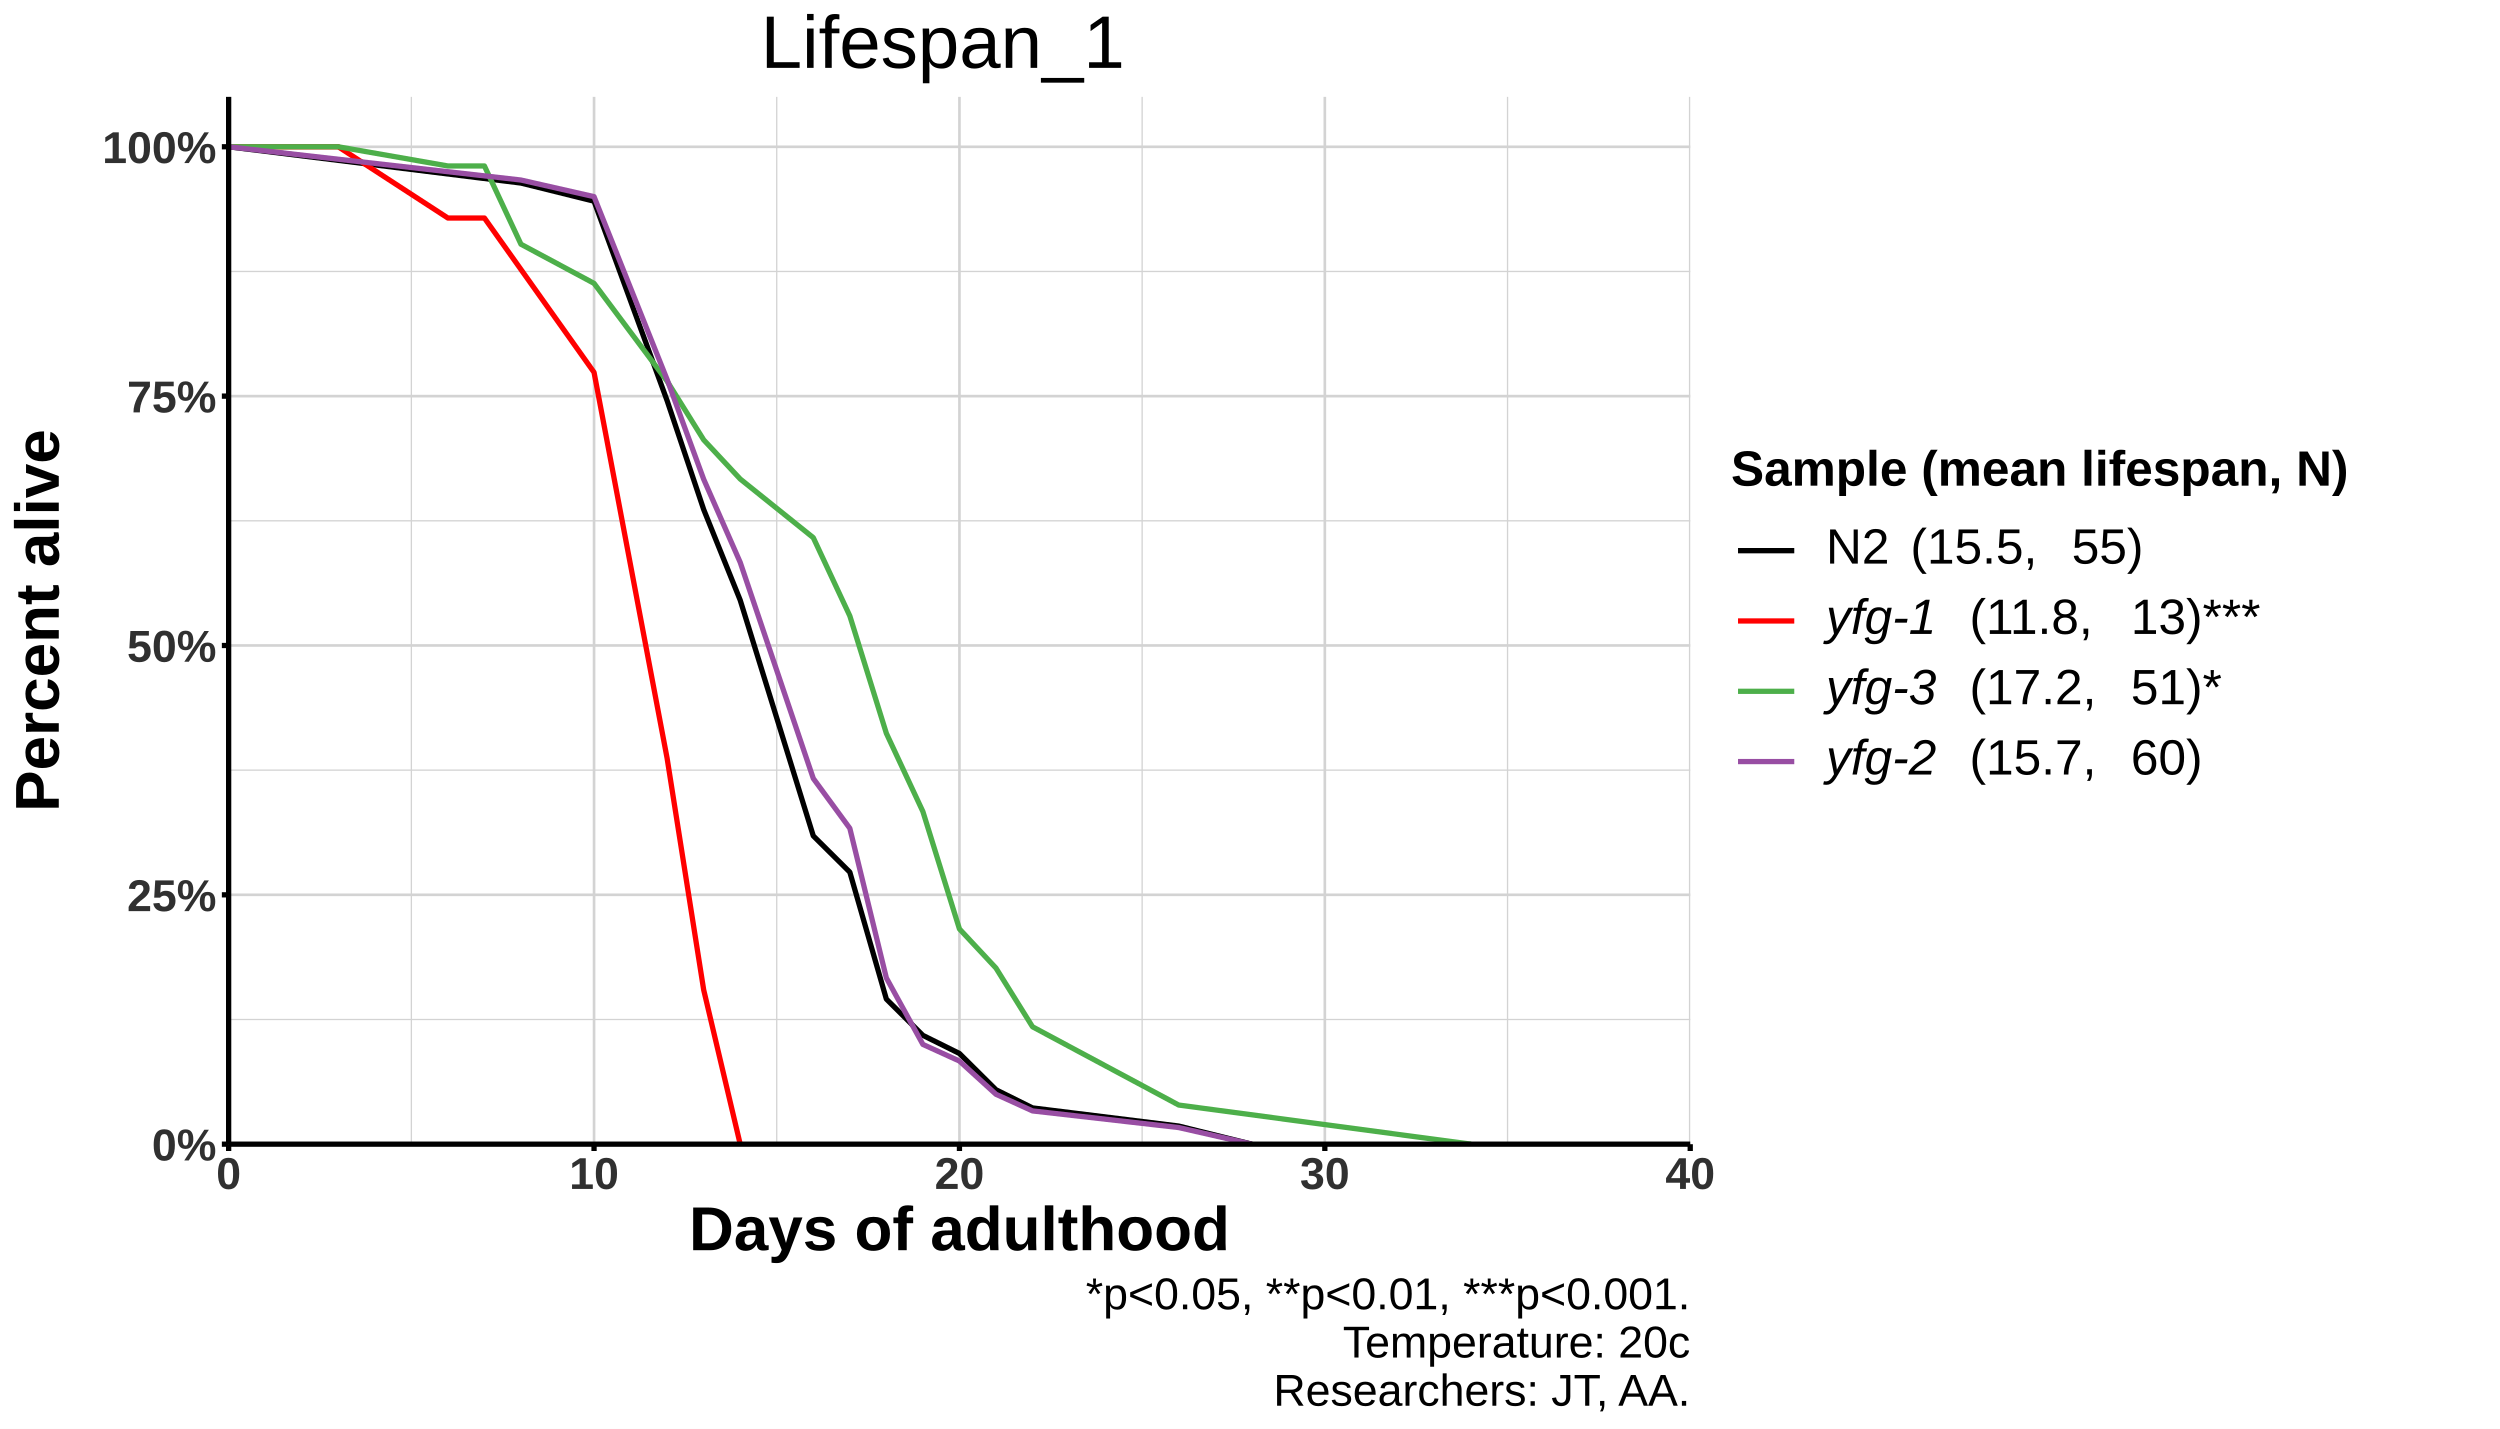
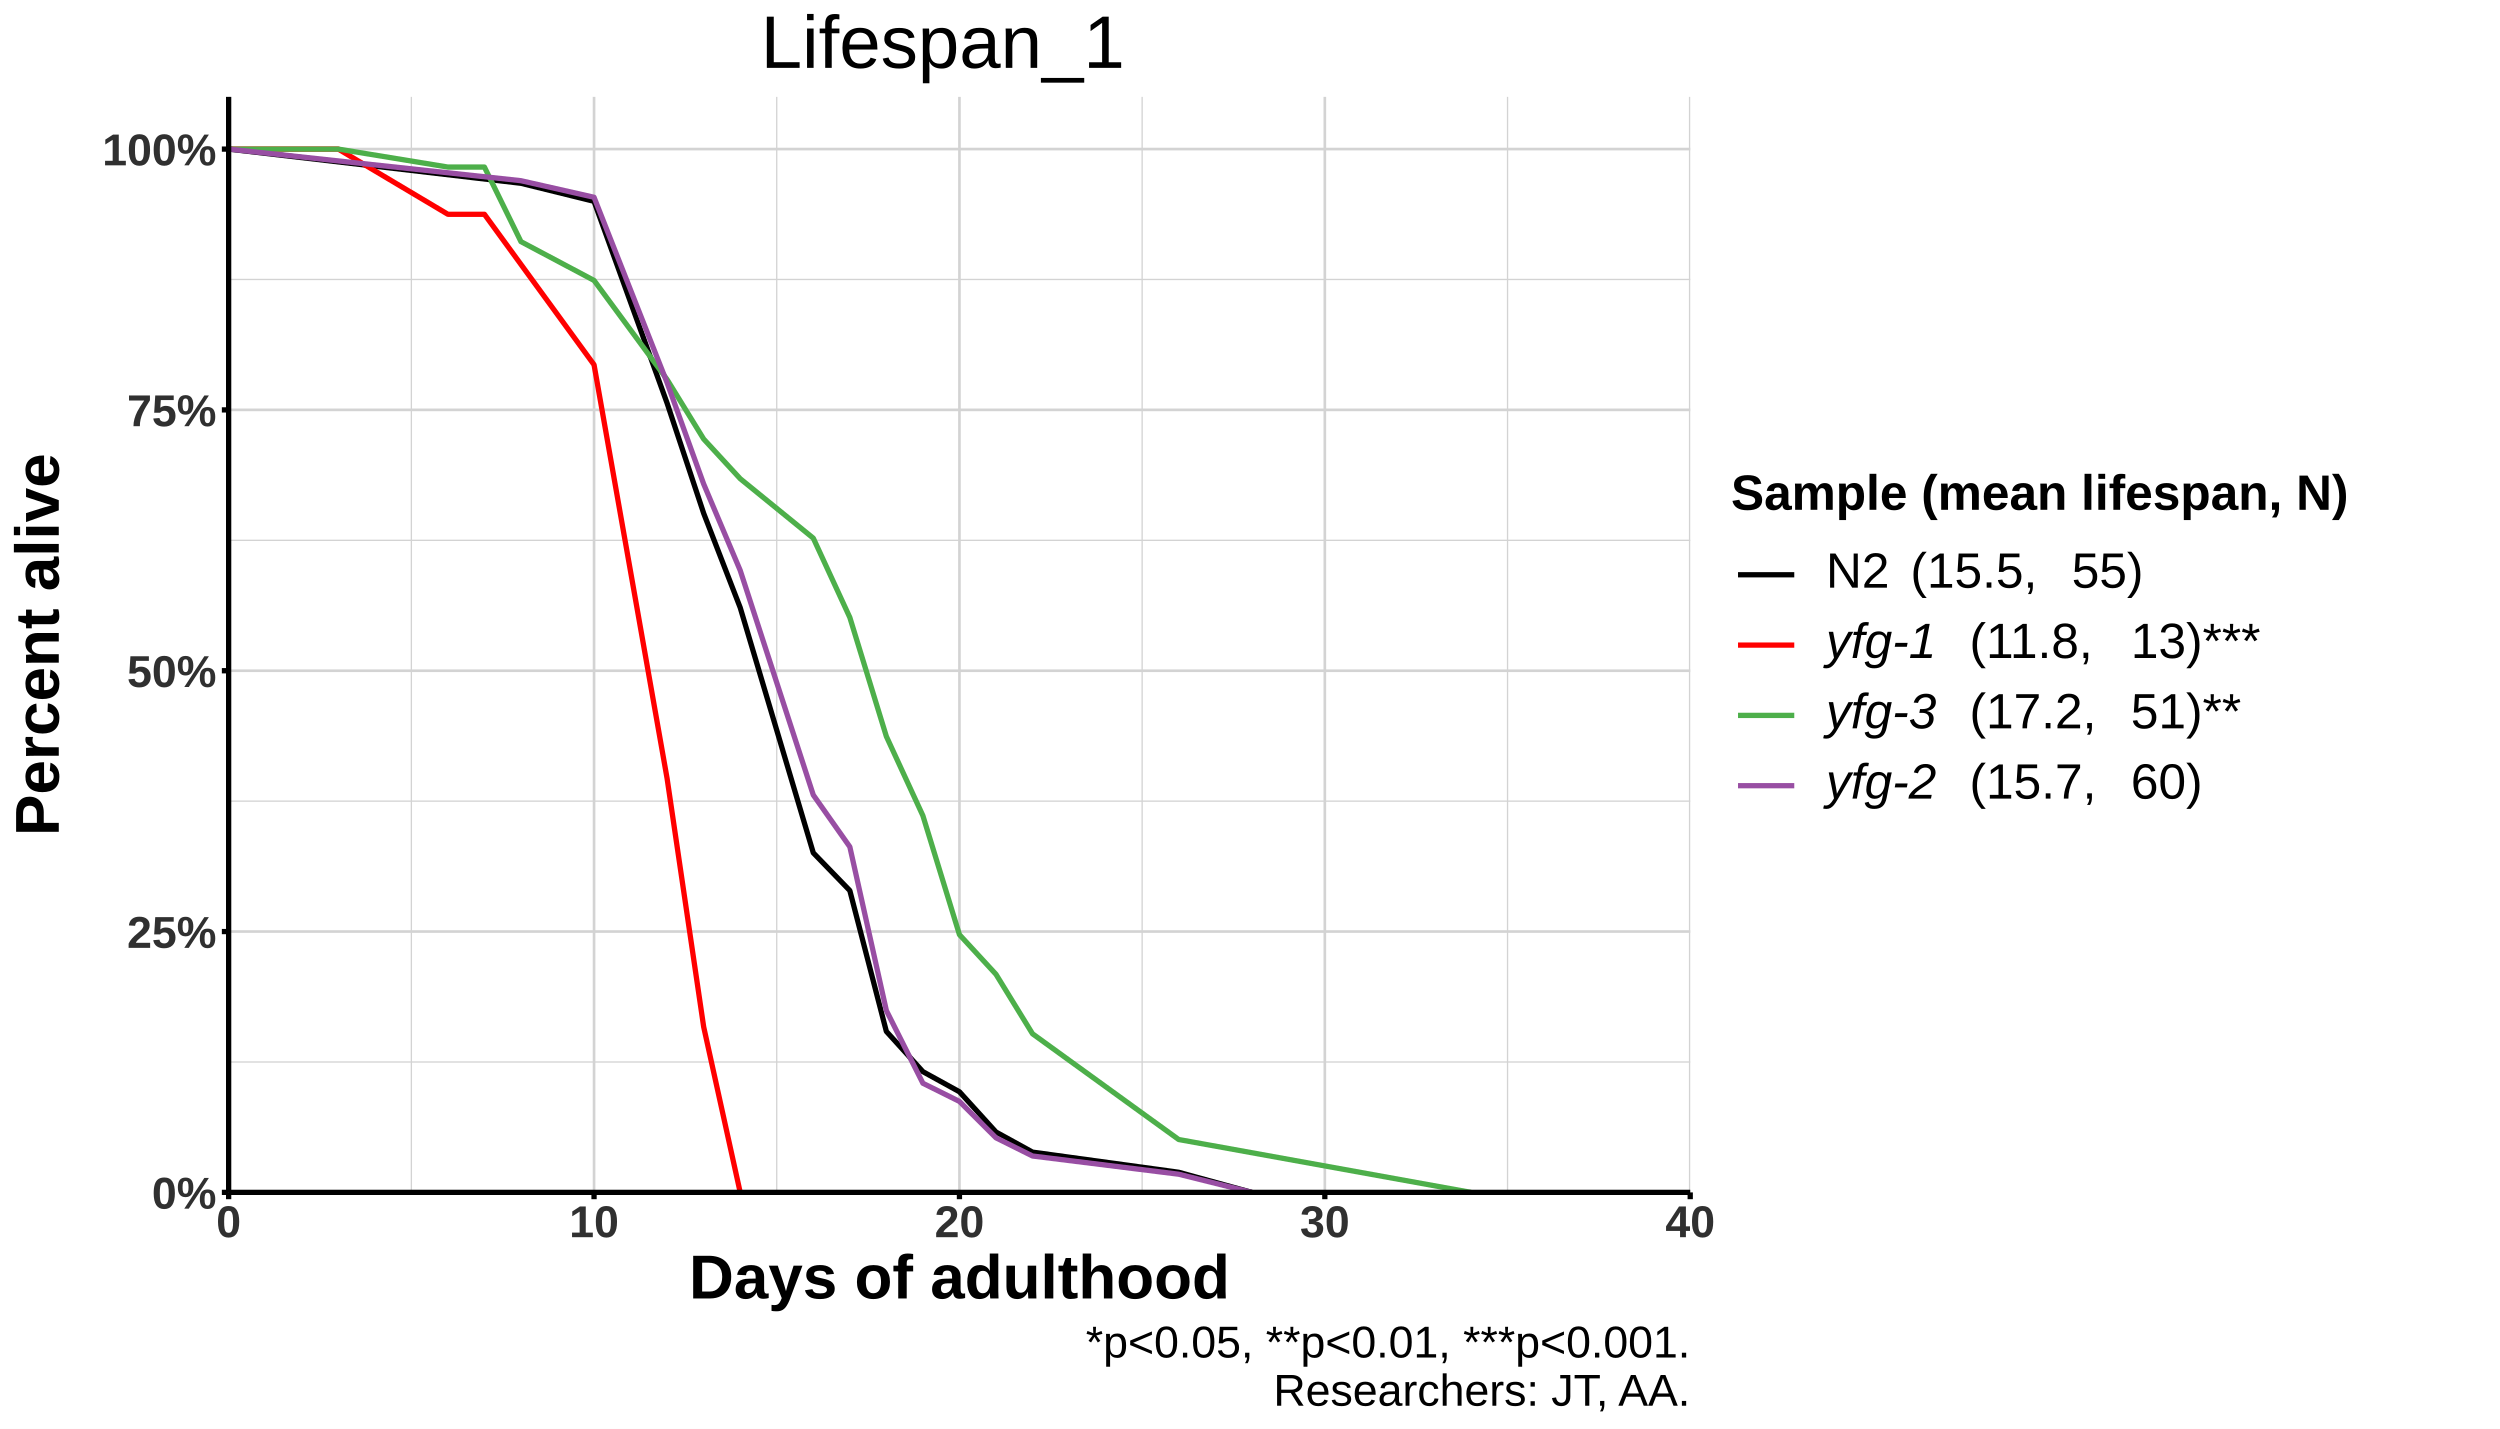
<svg xmlns="http://www.w3.org/2000/svg" class="svglite" width="1008.00pt" height="576.00pt" viewBox="0 0 1008.00 576.00">
  <defs>
    <style type="text/css">
    .svglite line, .svglite polyline, .svglite polygon, .svglite path, .svglite rect, .svglite circle {
      fill: none;
      stroke: #000000;
      stroke-linecap: round;
      stroke-linejoin: round;
      stroke-miterlimit: 10.00;
    }
    .svglite text {
      white-space: pre;
    }
  </style>
  </defs>
  <rect width="100%" height="100%" style="stroke: none; fill: #FFFFFF;" />
  <defs>
    <clipPath id="cpMC4wMHwxMDA4LjAwfDAuMDB8NTc2LjAw">
      <rect x="0.00" y="0.00" width="1008.00" height="576.00" />
    </clipPath>
  </defs>
  <g clip-path="url(#cpMC4wMHwxMDA4LjAwfDAuMDB8NTc2LjAw)">
    <rect x="0.00" y="0.00" width="1008.00" height="576.00" style="stroke-width: 1.07; stroke: #FFFFFF; fill: #FFFFFF;" />
  </g>
  <defs>
-     <clipPath id="cpOTIuMTl8NjgxLjUwfDM5LjA3fDQ2MS4zMw==">
-       <rect x="92.19" y="39.07" width="589.31" height="422.25" />
+     <clipPath id="cpOTIuMTl8NjgxLjUwfDM5LjA3fDQ4MC43Nw==">
+       <rect x="92.19" y="39.07" width="589.31" height="441.69" />
    </clipPath>
  </defs>
-   <g clip-path="url(#cpOTIuMTl8NjgxLjUwfDM5LjA3fDQ2MS4zMw==)">
-     <polyline points="92.19,411.06 681.50,411.06 " style="stroke-width: 0.53; stroke: #D3D3D3; stroke-linecap: butt;" />
-     <polyline points="92.19,310.52 681.50,310.52 " style="stroke-width: 0.53; stroke: #D3D3D3; stroke-linecap: butt;" />
-     <polyline points="92.19,209.99 681.50,209.99 " style="stroke-width: 0.53; stroke: #D3D3D3; stroke-linecap: butt;" />
-     <polyline points="92.19,109.45 681.50,109.45 " style="stroke-width: 0.53; stroke: #D3D3D3; stroke-linecap: butt;" />
-     <polyline points="165.86,461.33 165.86,39.07 " style="stroke-width: 0.53; stroke: #D3D3D3; stroke-linecap: butt;" />
-     <polyline points="313.18,461.33 313.18,39.07 " style="stroke-width: 0.53; stroke: #D3D3D3; stroke-linecap: butt;" />
-     <polyline points="460.51,461.33 460.51,39.07 " style="stroke-width: 0.53; stroke: #D3D3D3; stroke-linecap: butt;" />
-     <polyline points="607.84,461.33 607.84,39.07 " style="stroke-width: 0.53; stroke: #D3D3D3; stroke-linecap: butt;" />
-     <polyline points="92.19,461.33 681.50,461.33 " style="stroke-width: 1.07; stroke: #D3D3D3; stroke-linecap: butt;" />
-     <polyline points="92.19,360.79 681.50,360.79 " style="stroke-width: 1.07; stroke: #D3D3D3; stroke-linecap: butt;" />
-     <polyline points="92.19,260.26 681.50,260.26 " style="stroke-width: 1.07; stroke: #D3D3D3; stroke-linecap: butt;" />
-     <polyline points="92.19,159.72 681.50,159.72 " style="stroke-width: 1.07; stroke: #D3D3D3; stroke-linecap: butt;" />
-     <polyline points="92.19,59.18 681.50,59.18 " style="stroke-width: 1.07; stroke: #D3D3D3; stroke-linecap: butt;" />
-     <polyline points="92.19,461.33 92.19,39.07 " style="stroke-width: 1.07; stroke: #D3D3D3; stroke-linecap: butt;" />
-     <polyline points="239.52,461.33 239.52,39.07 " style="stroke-width: 1.07; stroke: #D3D3D3; stroke-linecap: butt;" />
-     <polyline points="386.85,461.33 386.85,39.07 " style="stroke-width: 1.07; stroke: #D3D3D3; stroke-linecap: butt;" />
-     <polyline points="534.17,461.33 534.17,39.07 " style="stroke-width: 1.07; stroke: #D3D3D3; stroke-linecap: butt;" />
-     <polyline points="681.50,461.33 681.50,39.07 " style="stroke-width: 1.07; stroke: #D3D3D3; stroke-linecap: butt;" />
-     <polyline points="92.19,59.18 210.05,73.81 239.52,81.12 268.98,161.55 283.72,205.42 298.45,241.98 327.92,337.03 342.65,351.65 357.38,402.83 372.11,417.46 386.85,424.77 401.58,439.39 416.31,446.71 475.24,454.02 504.71,461.33 " style="stroke-width: 2.13; stroke-linecap: butt;" />
-     <polyline points="92.19,59.18 136.39,59.18 180.59,87.91 195.32,87.91 239.52,150.14 268.98,305.74 283.72,399.09 298.45,461.33 " style="stroke-width: 2.13; stroke: #FF0000; stroke-linecap: butt;" />
-     <polyline points="92.19,59.18 136.39,59.18 180.59,66.92 195.32,66.92 210.05,98.47 239.52,114.25 268.98,153.69 283.72,177.35 298.45,193.13 327.92,216.79 342.65,248.35 357.38,295.68 372.11,327.23 386.85,374.56 401.58,390.33 416.31,414.00 431.04,421.89 445.78,429.78 460.51,437.66 475.24,445.55 593.10,461.33 " style="stroke-width: 2.13; stroke: #4DAF4A; stroke-linecap: butt;" />
-     <polyline points="92.19,59.18 210.05,72.59 239.52,79.29 268.98,153.02 283.72,193.23 298.45,226.74 327.92,313.88 342.65,333.98 357.38,394.30 372.11,421.11 386.85,427.82 401.58,441.22 416.31,447.92 475.24,454.63 504.71,461.33 " style="stroke-width: 2.13; stroke: #984EA3; stroke-linecap: butt;" />
+   <g clip-path="url(#cpOTIuMTl8NjgxLjUwfDM5LjA3fDQ4MC43Nw==)">
+     <polyline points="92.19,428.19 681.50,428.19 " style="stroke-width: 0.53; stroke: #D3D3D3; stroke-linecap: butt;" />
+     <polyline points="92.19,323.02 681.50,323.02 " style="stroke-width: 0.53; stroke: #D3D3D3; stroke-linecap: butt;" />
+     <polyline points="92.19,217.86 681.50,217.86 " style="stroke-width: 0.53; stroke: #D3D3D3; stroke-linecap: butt;" />
+     <polyline points="92.19,112.69 681.50,112.69 " style="stroke-width: 0.53; stroke: #D3D3D3; stroke-linecap: butt;" />
+     <polyline points="165.86,480.77 165.86,39.07 " style="stroke-width: 0.53; stroke: #D3D3D3; stroke-linecap: butt;" />
+     <polyline points="313.18,480.77 313.18,39.07 " style="stroke-width: 0.53; stroke: #D3D3D3; stroke-linecap: butt;" />
+     <polyline points="460.51,480.77 460.51,39.07 " style="stroke-width: 0.53; stroke: #D3D3D3; stroke-linecap: butt;" />
+     <polyline points="607.84,480.77 607.84,39.07 " style="stroke-width: 0.53; stroke: #D3D3D3; stroke-linecap: butt;" />
+     <polyline points="92.19,480.77 681.50,480.77 " style="stroke-width: 1.07; stroke: #D3D3D3; stroke-linecap: butt;" />
+     <polyline points="92.19,375.60 681.50,375.60 " style="stroke-width: 1.07; stroke: #D3D3D3; stroke-linecap: butt;" />
+     <polyline points="92.19,270.44 681.50,270.44 " style="stroke-width: 1.07; stroke: #D3D3D3; stroke-linecap: butt;" />
+     <polyline points="92.19,165.27 681.50,165.27 " style="stroke-width: 1.07; stroke: #D3D3D3; stroke-linecap: butt;" />
+     <polyline points="92.19,60.11 681.50,60.11 " style="stroke-width: 1.07; stroke: #D3D3D3; stroke-linecap: butt;" />
+     <polyline points="92.19,480.77 92.19,39.07 " style="stroke-width: 1.07; stroke: #D3D3D3; stroke-linecap: butt;" />
+     <polyline points="239.52,480.77 239.52,39.07 " style="stroke-width: 1.07; stroke: #D3D3D3; stroke-linecap: butt;" />
+     <polyline points="386.85,480.77 386.85,39.07 " style="stroke-width: 1.07; stroke: #D3D3D3; stroke-linecap: butt;" />
+     <polyline points="534.17,480.77 534.17,39.07 " style="stroke-width: 1.07; stroke: #D3D3D3; stroke-linecap: butt;" />
+     <polyline points="681.50,480.77 681.50,39.07 " style="stroke-width: 1.07; stroke: #D3D3D3; stroke-linecap: butt;" />
+     <polyline points="92.19,60.11 210.05,73.90 239.52,81.17 268.98,162.57 283.72,206.97 298.45,244.99 327.92,343.87 342.65,359.08 357.38,415.87 372.11,432.09 386.85,440.21 401.58,456.43 416.31,464.54 475.24,472.66 504.71,480.77 " style="stroke-width: 2.13; stroke-linecap: butt;" />
+     <polyline points="92.19,60.11 136.39,60.11 180.59,86.40 195.32,86.40 239.52,147.07 268.98,313.92 283.72,414.03 298.45,480.77 " style="stroke-width: 2.13; stroke: #FF0000; stroke-linecap: butt;" />
+     <polyline points="92.19,60.11 136.39,60.11 180.59,67.36 195.32,67.36 210.05,97.43 239.52,113.07 268.98,153.04 283.72,177.02 298.45,193.01 327.92,216.99 342.65,248.96 357.38,296.92 372.11,328.89 386.85,376.86 401.58,392.84 416.31,416.82 431.04,427.48 445.78,438.14 460.51,448.80 475.24,459.45 593.10,480.77 " style="stroke-width: 2.13; stroke: #4DAF4A; stroke-linecap: butt;" />
+     <polyline points="92.19,60.11 210.05,72.86 239.52,79.54 268.98,154.35 283.72,195.15 298.45,229.98 327.92,320.54 342.65,341.44 357.38,407.44 372.11,436.77 386.85,444.10 401.58,458.77 416.31,466.10 475.24,473.44 504.71,480.77 " style="stroke-width: 2.13; stroke: #984EA3; stroke-linecap: butt;" />
  </g>
  <g clip-path="url(#cpMC4wMHwxMDA4LjAwfDAuMDB8NTc2LjAw)">
-     <polyline points="92.19,461.33 92.19,39.07 " style="stroke-width: 2.13; stroke-linecap: butt;" />
-     <text x="87.26" y="467.89" text-anchor="end" style="font-size: 18.00px; font-weight: bold;fill: #303030; font-family: &quot;Arial&quot;;">0%</text>
-     <text x="87.26" y="367.36" text-anchor="end" style="font-size: 18.00px; font-weight: bold;fill: #303030; font-family: &quot;Arial&quot;;">25%</text>
-     <text x="87.26" y="266.82" text-anchor="end" style="font-size: 18.00px; font-weight: bold;fill: #303030; font-family: &quot;Arial&quot;;">50%</text>
-     <text x="87.26" y="166.28" text-anchor="end" style="font-size: 18.00px; font-weight: bold;fill: #303030; font-family: &quot;Arial&quot;;">75%</text>
-     <text x="87.26" y="65.75" text-anchor="end" style="font-size: 18.00px; font-weight: bold;fill: #303030; font-family: &quot;Arial&quot;;">100%</text>
-     <polyline points="89.45,461.33 92.19,461.33 " style="stroke-width: 2.13; stroke-linecap: butt;" />
-     <polyline points="89.45,360.79 92.19,360.79 " style="stroke-width: 2.13; stroke-linecap: butt;" />
-     <polyline points="89.45,260.26 92.19,260.26 " style="stroke-width: 2.13; stroke-linecap: butt;" />
-     <polyline points="89.45,159.72 92.19,159.72 " style="stroke-width: 2.13; stroke-linecap: butt;" />
-     <polyline points="89.45,59.18 92.19,59.18 " style="stroke-width: 2.13; stroke-linecap: butt;" />
-     <polyline points="92.19,461.33 681.50,461.33 " style="stroke-width: 2.13; stroke-linecap: butt;" />
-     <polyline points="92.19,464.07 92.19,461.33 " style="stroke-width: 2.13; stroke-linecap: butt;" />
-     <polyline points="239.52,464.07 239.52,461.33 " style="stroke-width: 2.13; stroke-linecap: butt;" />
-     <polyline points="386.85,464.07 386.85,461.33 " style="stroke-width: 2.13; stroke-linecap: butt;" />
-     <polyline points="534.17,464.07 534.17,461.33 " style="stroke-width: 2.13; stroke-linecap: butt;" />
-     <polyline points="681.50,464.07 681.50,461.33 " style="stroke-width: 2.13; stroke-linecap: butt;" />
-     <text x="92.19" y="479.39" text-anchor="middle" style="font-size: 18.00px; font-weight: bold;fill: #303030; font-family: &quot;Arial&quot;;">0</text>
-     <text x="239.52" y="479.39" text-anchor="middle" style="font-size: 18.00px; font-weight: bold;fill: #303030; font-family: &quot;Arial&quot;;">10</text>
-     <text x="386.85" y="479.39" text-anchor="middle" style="font-size: 18.00px; font-weight: bold;fill: #303030; font-family: &quot;Arial&quot;;">20</text>
-     <text x="534.17" y="479.39" text-anchor="middle" style="font-size: 18.00px; font-weight: bold;fill: #303030; font-family: &quot;Arial&quot;;">30</text>
-     <text x="681.50" y="479.39" text-anchor="middle" style="font-size: 18.00px; font-weight: bold;fill: #303030; font-family: &quot;Arial&quot;;">40</text>
-     <text x="386.85" y="504.09" text-anchor="middle" style="font-size: 25.00px; font-weight: bold; font-family: &quot;Arial&quot;;">Days of adulthood</text>
-     <text transform="translate(23.70,250.20) rotate(-90)" text-anchor="middle" style="font-size: 25.00px; font-weight: bold; font-family: &quot;Arial&quot;;">Percent alive</text>
-     <text x="697.94" y="195.82" style="font-size: 20.00px; font-weight: bold; font-family: &quot;Arial&quot;;">Sample (mean lifespan, N)</text>
-     <rect x="697.94" y="207.86" width="28.35" height="28.35" style="stroke-width: 1.07; stroke: none;" />
-     <line x1="700.77" y1="222.03" x2="723.45" y2="222.03" style="stroke-width: 2.13; stroke-linecap: butt;" />
-     <rect x="697.94" y="236.21" width="28.35" height="28.35" style="stroke-width: 1.07; stroke: none;" />
-     <line x1="700.77" y1="250.38" x2="723.45" y2="250.38" style="stroke-width: 2.13; stroke: #FF0000; stroke-linecap: butt;" />
-     <rect x="697.94" y="264.55" width="28.35" height="28.35" style="stroke-width: 1.07; stroke: none;" />
-     <line x1="700.77" y1="278.73" x2="723.45" y2="278.73" style="stroke-width: 2.13; stroke: #4DAF4A; stroke-linecap: butt;" />
-     <rect x="697.94" y="292.90" width="28.35" height="28.35" style="stroke-width: 1.07; stroke: none;" />
-     <line x1="700.77" y1="307.07" x2="723.45" y2="307.07" style="stroke-width: 2.13; stroke: #984EA3; stroke-linecap: butt;" />
-     <text x="736.25" y="227.24" style="font-size: 20.00px; font-family: &quot;Arial&quot;;">N2</text>
-     <text x="770.29" y="227.24" style="font-size: 20.00px; font-family: &quot;Arial&quot;;">(15.5,</text>
-     <text x="835.33" y="227.24" style="font-size: 20.00px; font-family: &quot;Arial&quot;;">55)</text>
-     <text x="736.25" y="255.59" style="font-size: 20.00px; font-style: italic; font-family: &quot;Arial&quot;;">yfg-1</text>
-     <text x="794.11" y="255.59" style="font-size: 20.00px; font-family: &quot;Arial&quot;;">(11.8,</text>
-     <text x="859.16" y="255.59" style="font-size: 20.00px; font-family: &quot;Arial&quot;;">13)***</text>
-     <text x="736.25" y="283.94" style="font-size: 20.00px; font-style: italic; font-family: &quot;Arial&quot;;">yfg-3</text>
-     <text x="794.11" y="283.94" style="font-size: 20.00px; font-family: &quot;Arial&quot;;">(17.2,</text>
-     <text x="859.16" y="283.94" style="font-size: 20.00px; font-family: &quot;Arial&quot;;">51)*</text>
-     <text x="736.25" y="312.28" style="font-size: 20.00px; font-style: italic; font-family: &quot;Arial&quot;;">yfg-2</text>
-     <text x="794.11" y="312.28" style="font-size: 20.00px; font-family: &quot;Arial&quot;;">(15.7,</text>
-     <text x="859.16" y="312.28" style="font-size: 20.00px; font-family: &quot;Arial&quot;;">60)</text>
+     <polyline points="92.19,480.77 92.19,39.07 " style="stroke-width: 2.13; stroke-linecap: butt;" />
+     <text x="87.26" y="487.33" text-anchor="end" style="font-size: 18.00px; font-weight: bold;fill: #303030; font-family: &quot;Arial&quot;;">0%</text>
+     <text x="87.26" y="382.17" text-anchor="end" style="font-size: 18.00px; font-weight: bold;fill: #303030; font-family: &quot;Arial&quot;;">25%</text>
+     <text x="87.26" y="277.00" text-anchor="end" style="font-size: 18.00px; font-weight: bold;fill: #303030; font-family: &quot;Arial&quot;;">50%</text>
+     <text x="87.26" y="171.84" text-anchor="end" style="font-size: 18.00px; font-weight: bold;fill: #303030; font-family: &quot;Arial&quot;;">75%</text>
+     <text x="87.26" y="66.67" text-anchor="end" style="font-size: 18.00px; font-weight: bold;fill: #303030; font-family: &quot;Arial&quot;;">100%</text>
+     <polyline points="89.45,480.77 92.19,480.77 " style="stroke-width: 2.13; stroke-linecap: butt;" />
+     <polyline points="89.45,375.60 92.19,375.60 " style="stroke-width: 2.13; stroke-linecap: butt;" />
+     <polyline points="89.45,270.44 92.19,270.44 " style="stroke-width: 2.13; stroke-linecap: butt;" />
+     <polyline points="89.45,165.27 92.19,165.27 " style="stroke-width: 2.13; stroke-linecap: butt;" />
+     <polyline points="89.45,60.11 92.19,60.11 " style="stroke-width: 2.13; stroke-linecap: butt;" />
+     <polyline points="92.19,480.77 681.50,480.77 " style="stroke-width: 2.13; stroke-linecap: butt;" />
+     <polyline points="92.19,483.51 92.19,480.77 " style="stroke-width: 2.13; stroke-linecap: butt;" />
+     <polyline points="239.52,483.51 239.52,480.77 " style="stroke-width: 2.13; stroke-linecap: butt;" />
+     <polyline points="386.85,483.51 386.85,480.77 " style="stroke-width: 2.13; stroke-linecap: butt;" />
+     <polyline points="534.17,483.51 534.17,480.77 " style="stroke-width: 2.13; stroke-linecap: butt;" />
+     <polyline points="681.50,483.51 681.50,480.77 " style="stroke-width: 2.13; stroke-linecap: butt;" />
+     <text x="92.19" y="498.83" text-anchor="middle" style="font-size: 18.00px; font-weight: bold;fill: #303030; font-family: &quot;Arial&quot;;">0</text>
+     <text x="239.52" y="498.83" text-anchor="middle" style="font-size: 18.00px; font-weight: bold;fill: #303030; font-family: &quot;Arial&quot;;">10</text>
+     <text x="386.85" y="498.83" text-anchor="middle" style="font-size: 18.00px; font-weight: bold;fill: #303030; font-family: &quot;Arial&quot;;">20</text>
+     <text x="534.17" y="498.83" text-anchor="middle" style="font-size: 18.00px; font-weight: bold;fill: #303030; font-family: &quot;Arial&quot;;">30</text>
+     <text x="681.50" y="498.83" text-anchor="middle" style="font-size: 18.00px; font-weight: bold;fill: #303030; font-family: &quot;Arial&quot;;">40</text>
+     <text x="386.85" y="523.53" text-anchor="middle" style="font-size: 25.00px; font-weight: bold; font-family: &quot;Arial&quot;;">Days of adulthood</text>
+     <text transform="translate(23.70,259.92) rotate(-90)" text-anchor="middle" style="font-size: 25.00px; font-weight: bold; font-family: &quot;Arial&quot;;">Percent alive</text>
+     <text x="697.94" y="205.54" style="font-size: 20.00px; font-weight: bold; font-family: &quot;Arial&quot;;">Sample (mean lifespan, N)</text>
+     <rect x="697.94" y="217.58" width="28.35" height="28.35" style="stroke-width: 1.07; stroke: none;" />
+     <line x1="700.77" y1="231.75" x2="723.45" y2="231.75" style="stroke-width: 2.13; stroke-linecap: butt;" />
+     <rect x="697.94" y="245.93" width="28.35" height="28.35" style="stroke-width: 1.07; stroke: none;" />
+     <line x1="700.77" y1="260.10" x2="723.45" y2="260.10" style="stroke-width: 2.13; stroke: #FF0000; stroke-linecap: butt;" />
+     <rect x="697.94" y="274.27" width="28.35" height="28.35" style="stroke-width: 1.07; stroke: none;" />
+     <line x1="700.77" y1="288.45" x2="723.45" y2="288.45" style="stroke-width: 2.13; stroke: #4DAF4A; stroke-linecap: butt;" />
+     <rect x="697.94" y="302.62" width="28.35" height="28.35" style="stroke-width: 1.07; stroke: none;" />
+     <line x1="700.77" y1="316.79" x2="723.45" y2="316.79" style="stroke-width: 2.13; stroke: #984EA3; stroke-linecap: butt;" />
+     <text x="736.25" y="236.96" style="font-size: 20.00px; font-family: &quot;Arial&quot;;">N2</text>
+     <text x="770.29" y="236.96" style="font-size: 20.00px; font-family: &quot;Arial&quot;;">(15.5,</text>
+     <text x="835.33" y="236.96" style="font-size: 20.00px; font-family: &quot;Arial&quot;;">55)</text>
+     <text x="736.25" y="265.31" style="font-size: 20.00px; font-style: italic; font-family: &quot;Arial&quot;;">yfg-1</text>
+     <text x="794.11" y="265.31" style="font-size: 20.00px; font-family: &quot;Arial&quot;;">(11.8,</text>
+     <text x="859.16" y="265.31" style="font-size: 20.00px; font-family: &quot;Arial&quot;;">13)***</text>
+     <text x="736.25" y="293.66" style="font-size: 20.00px; font-style: italic; font-family: &quot;Arial&quot;;">yfg-3</text>
+     <text x="794.11" y="293.66" style="font-size: 20.00px; font-family: &quot;Arial&quot;;">(17.2,</text>
+     <text x="859.16" y="293.66" style="font-size: 20.00px; font-family: &quot;Arial&quot;;">51)**</text>
+     <text x="736.25" y="322.00" style="font-size: 20.00px; font-style: italic; font-family: &quot;Arial&quot;;">yfg-2</text>
+     <text x="794.11" y="322.00" style="font-size: 20.00px; font-family: &quot;Arial&quot;;">(15.7,</text>
+     <text x="859.16" y="322.00" style="font-size: 20.00px; font-family: &quot;Arial&quot;;">60)</text>
    <text x="306.72" y="27.35" style="font-size: 30.00px; font-family: &quot;Arial&quot;;">Lifespan_1</text>
-     <text x="681.50" y="527.90" text-anchor="end" style="font-size: 18.00px; font-family: &quot;Arial&quot;;">*p&lt;0.05, **p&lt;0.01, ***p&lt;0.001.</text>
-     <text x="681.50" y="547.34" text-anchor="end" style="font-size: 18.00px; font-family: &quot;Arial&quot;;">Temperature: 20c</text>
+     <text x="681.50" y="547.34" text-anchor="end" style="font-size: 18.00px; font-family: &quot;Arial&quot;;">*p&lt;0.05, **p&lt;0.01, ***p&lt;0.001.</text>
    <text x="681.50" y="566.78" text-anchor="end" style="font-size: 18.00px; font-family: &quot;Arial&quot;;">Researchers: JT, AA.</text>
  </g>
</svg>
